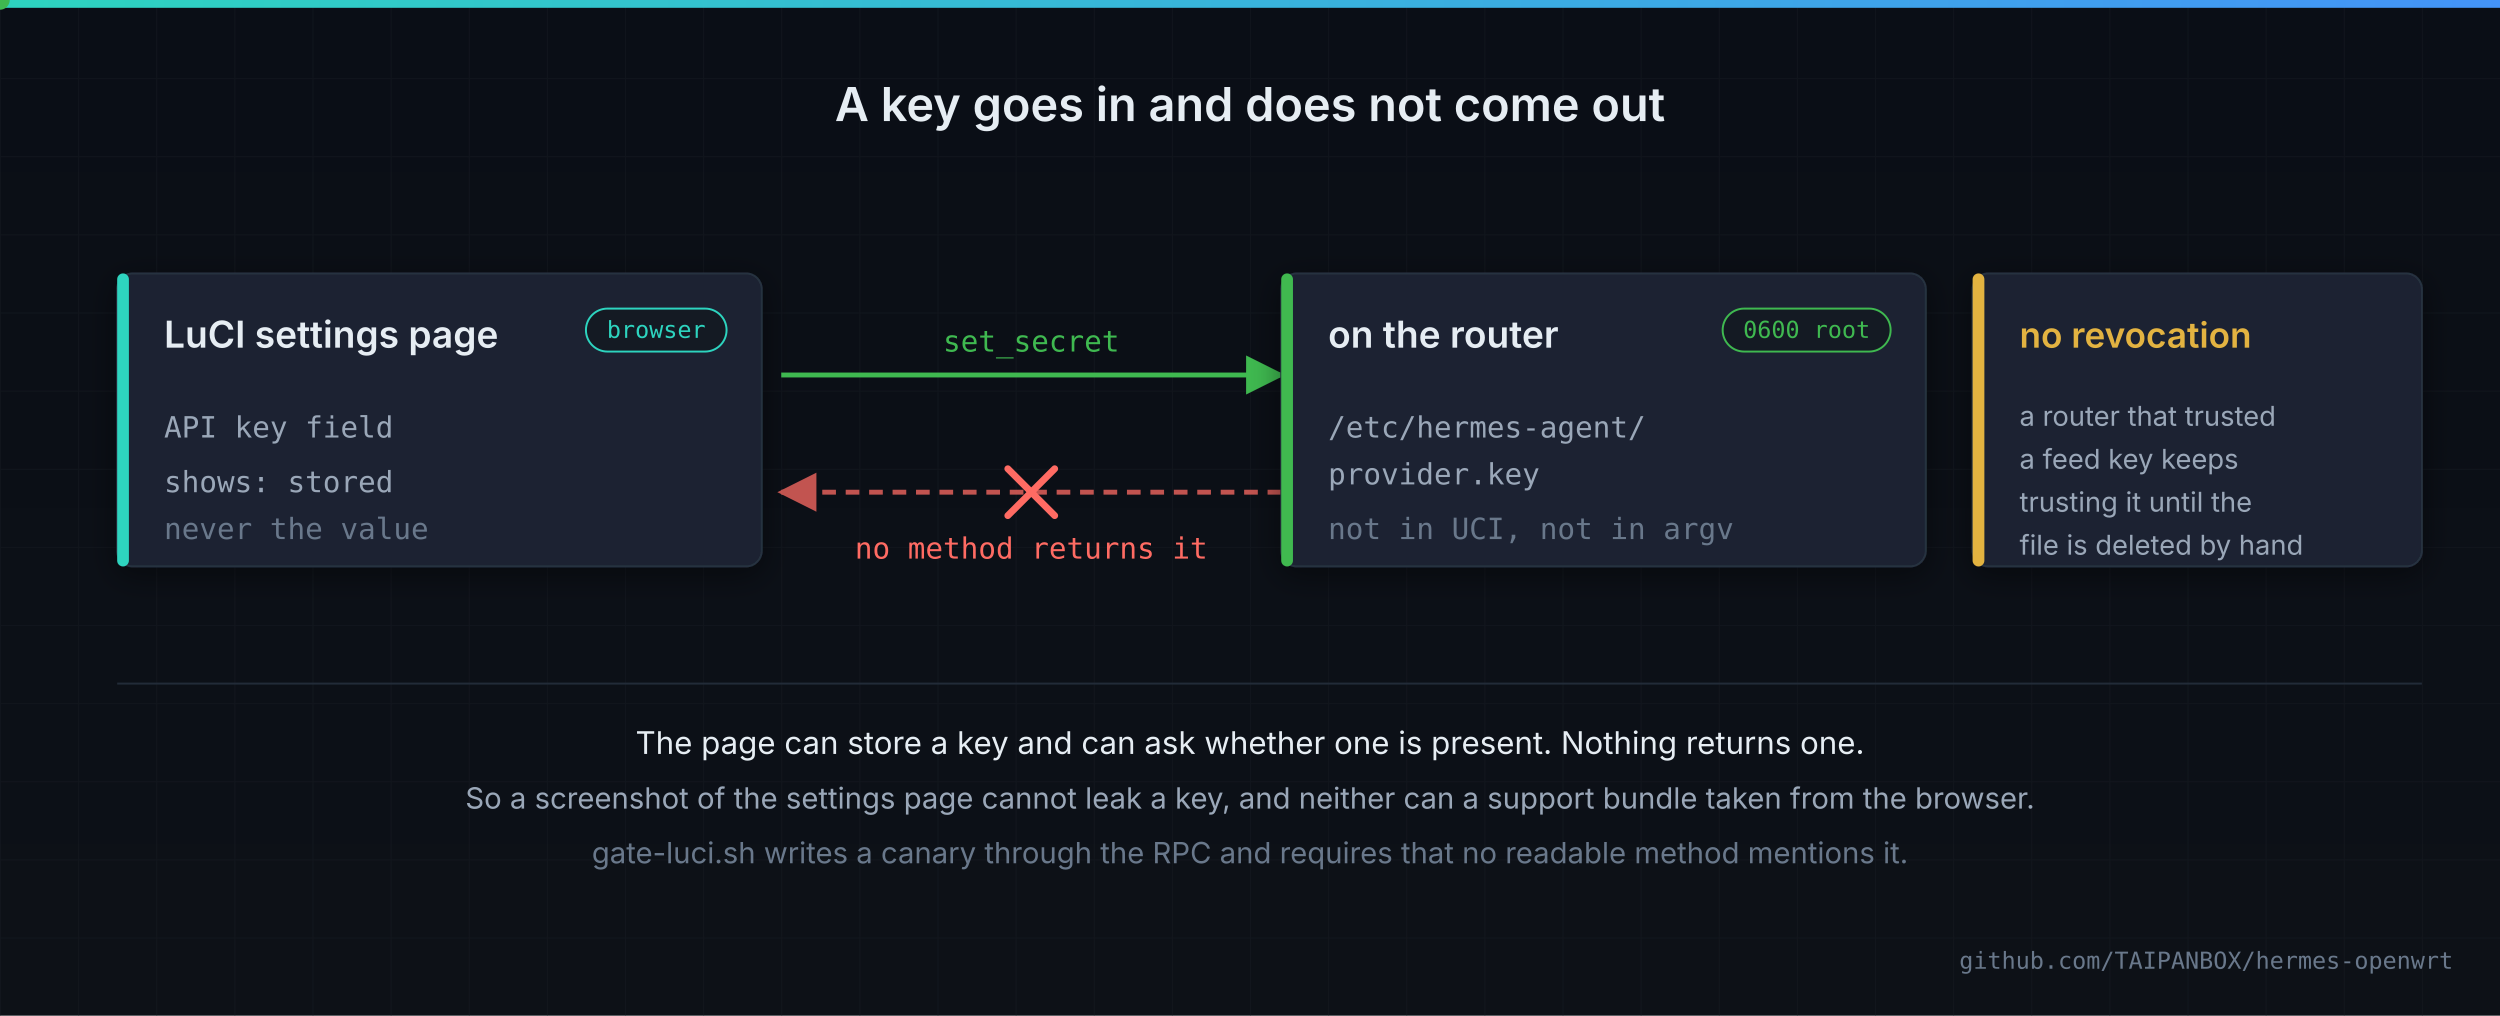
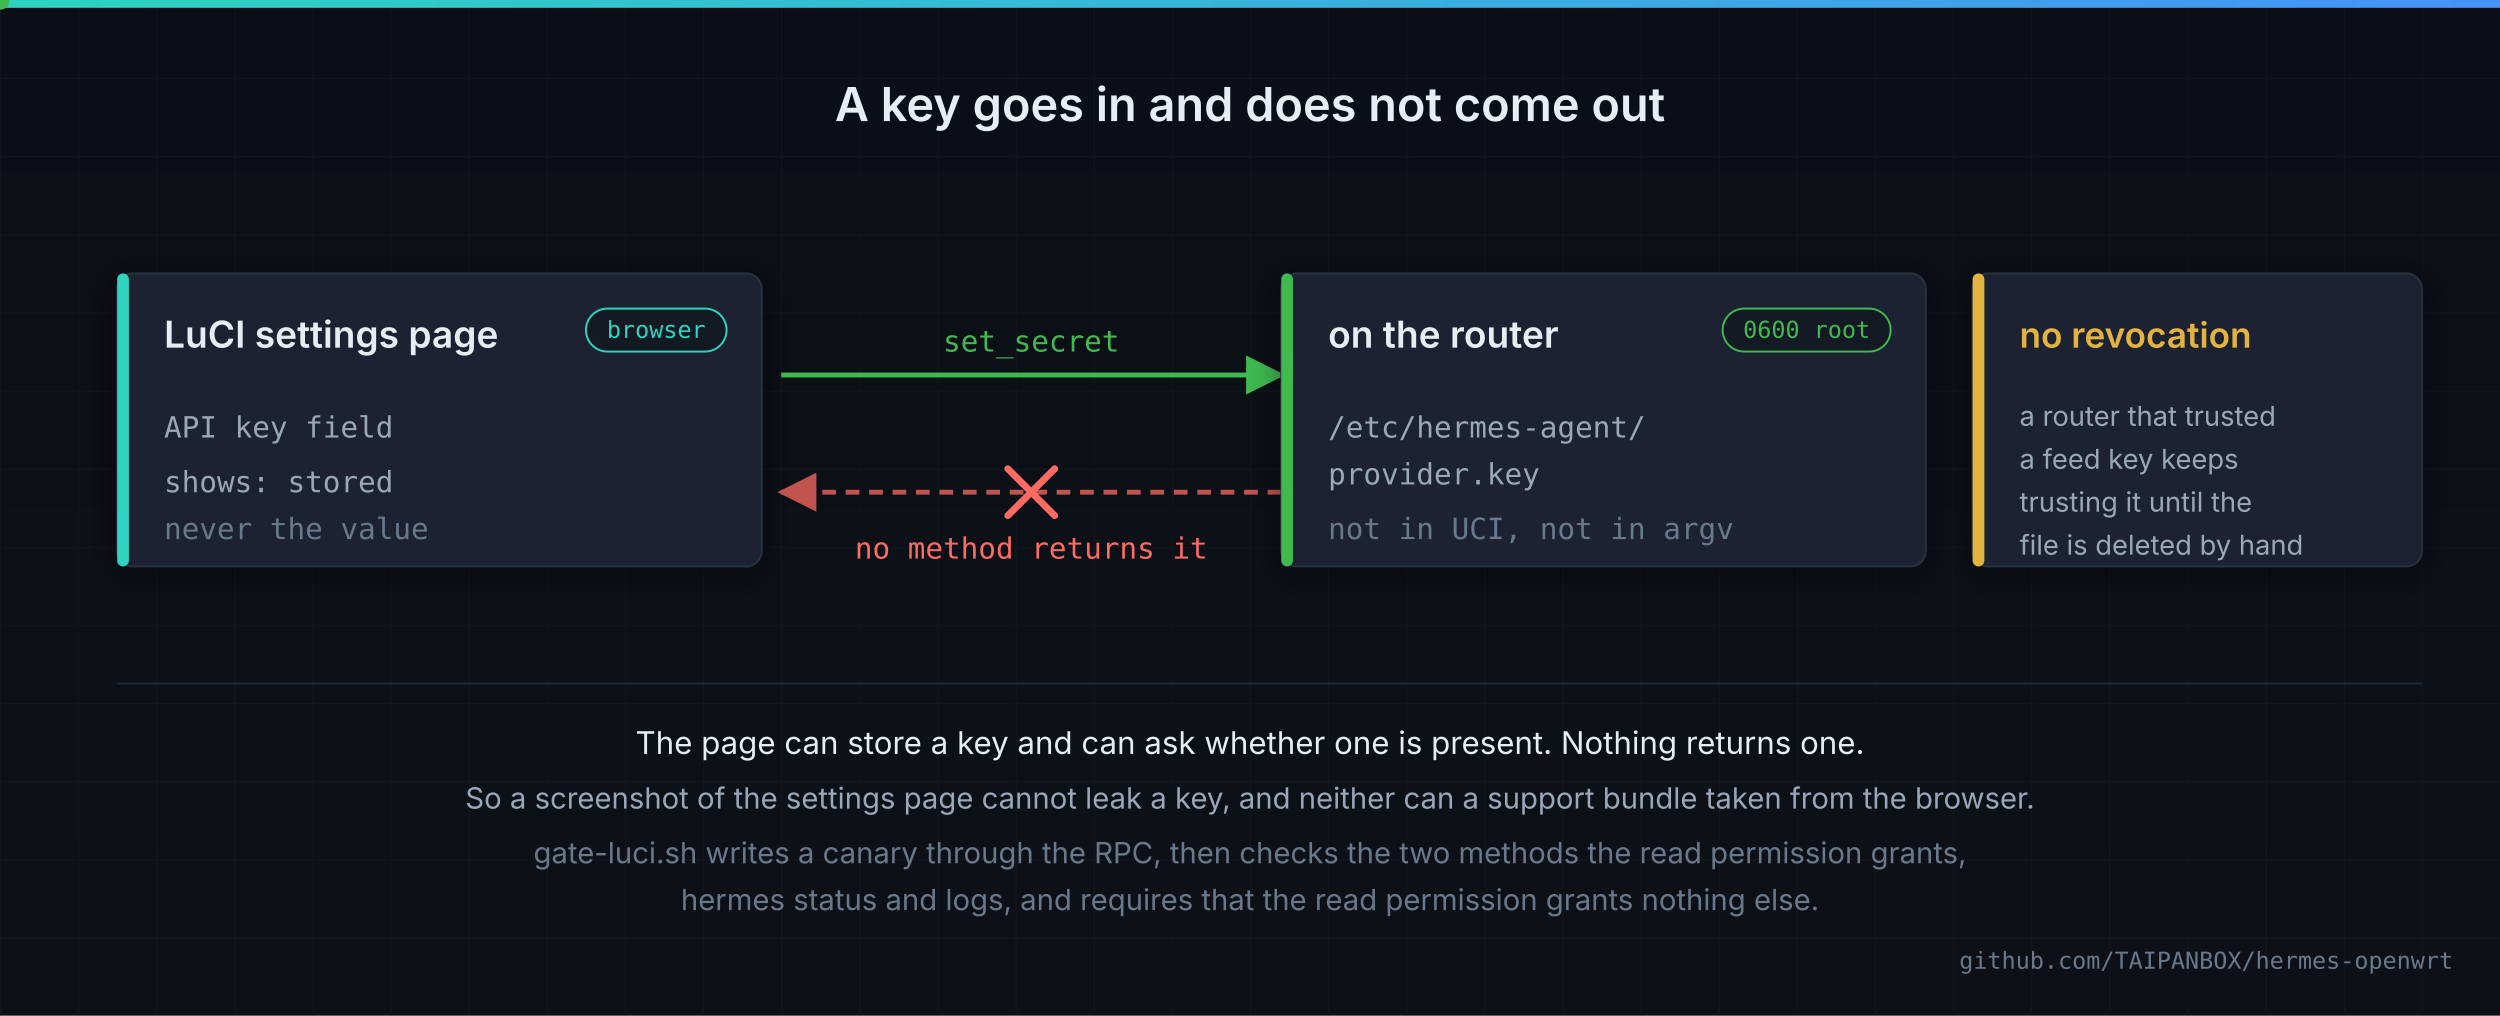
<svg xmlns="http://www.w3.org/2000/svg" width="1280" height="520" viewBox="0 0 1280 520">
  <defs>
    <linearGradient id="bg" x1="0" y1="0" x2="0" y2="1">
      <stop offset="0" stop-color="#0a0e16" />
      <stop offset="1" stop-color="#0d1117" />
    </linearGradient>
    <linearGradient id="accent" x1="0" y1="0" x2="1" y2="0">
      <stop offset="0" stop-color="#2dd4bf" />
      <stop offset="1" stop-color="#4493f8" />
    </linearGradient>
    <pattern id="grid" width="40" height="40" patternUnits="userSpaceOnUse">
      <path d="M 40 0 L 0 0 0 40" fill="none" stroke="#161b22" stroke-width="1" />
    </pattern>
    <filter id="soft" x="-20%" y="-20%" width="140%" height="140%">
      <feDropShadow dx="0" dy="4" stdDeviation="8" flood-color="#000000" flood-opacity="0.45" />
    </filter>
    <marker id="arrowT" viewBox="0 0 10 10" refX="9" refY="5" markerWidth="8" markerHeight="8" orient="auto">
      <path d="M 0 0 L 10 5 L 0 10 z" fill="#3fb950" />
    </marker>
    <marker id="arrowR" viewBox="0 0 10 10" refX="9" refY="5" markerWidth="8" markerHeight="8" orient="auto">
      <path d="M 0 0 L 10 5 L 0 10 z" fill="#ff6b63" />
    </marker>
  </defs>
  <rect x="0" y="0" width="1280" height="520" fill="url(#bg)" />
  <rect x="0" y="0" width="1280" height="520" fill="url(#grid)" opacity="0.5" />
  <rect x="0" y="0" width="1280" height="4" fill="url(#accent)" />
  <text x="640" y="62" font-size="24" font-weight="600" fill="#e6edf3" font-family="ui-sans-serif, -apple-system, Segoe UI, sans-serif" text-anchor="middle">A key goes in and does not come out</text>
  <g filter="url(#soft)">
    <rect x="60" y="140" width="330" height="150" rx="8" fill="#1b2331" stroke="#283341" />
    <rect x="60" y="140" width="6" height="150" rx="3" fill="#2dd4bf" />
  </g>
  <text x="84" y="178" font-size="19" font-weight="600" fill="#e6edf3" font-family="ui-sans-serif, -apple-system, Segoe UI, sans-serif">LuCI settings page</text>
  <rect x="300" y="158" width="72" height="22" rx="11" fill="#141a23" stroke="#2dd4bf" />
  <text x="336" y="173" font-size="12" fill="#2dd4bf" font-family="ui-monospace, SFMono-Regular, Menlo, monospace" text-anchor="middle">browser</text>
  <text x="84" y="224" font-size="15" fill="#9aa7b8" font-family="ui-monospace, SFMono-Regular, Menlo, monospace">API key field</text>
  <text x="84" y="252" font-size="15" fill="#9aa7b8" font-family="ui-monospace, SFMono-Regular, Menlo, monospace">shows: stored</text>
  <text x="84" y="276" font-size="15" fill="#69788b" font-family="ui-monospace, SFMono-Regular, Menlo, monospace">never the value</text>
  <line x1="400" y1="192" x2="656" y2="192" stroke="#3fb950" stroke-width="2.5" marker-end="url(#arrowT)" />
  <text x="528" y="180" font-size="15" fill="#3fb950" font-family="ui-monospace, SFMono-Regular, Menlo, monospace" text-anchor="middle">set_secret</text>
  <circle r="5" fill="#3fb950">
    <animateMotion dur="4s" repeatCount="indefinite" path="M 400 192 L 650 192" />
    <animate attributeName="opacity" values="0;1;1;0" keyTimes="0;0.1;0.9;1" dur="4s" repeatCount="indefinite" />
  </circle>
  <line x1="656" y1="252" x2="400" y2="252" stroke="#ff6b63" stroke-width="2.5" stroke-dasharray="7 5" marker-end="url(#arrowR)" opacity="0.75" />
  <text x="528" y="286" font-size="15" fill="#ff6b63" font-family="ui-monospace, SFMono-Regular, Menlo, monospace" text-anchor="middle">no method returns it</text>
  <g stroke="#ff6b63" stroke-width="3.5" stroke-linecap="round">
    <line x1="516" y1="240" x2="540" y2="264" />
    <line x1="540" y1="240" x2="516" y2="264" />
    <animate attributeName="opacity" values="0.6;1;0.6" dur="3s" repeatCount="indefinite" />
  </g>
  <g filter="url(#soft)">
    <rect x="656" y="140" width="330" height="150" rx="8" fill="#1b2331" stroke="#283341" />
    <rect x="656" y="140" width="6" height="150" rx="3" fill="#3fb950" />
  </g>
  <text x="680" y="178" font-size="19" font-weight="600" fill="#e6edf3" font-family="ui-sans-serif, -apple-system, Segoe UI, sans-serif">on the router</text>
  <rect x="882" y="158" width="86" height="22" rx="11" fill="#141a23" stroke="#3fb950" />
  <text x="925" y="173" font-size="12" fill="#3fb950" font-family="ui-monospace, SFMono-Regular, Menlo, monospace" text-anchor="middle">0600 root</text>
  <text x="680" y="224" font-size="15" fill="#9aa7b8" font-family="ui-monospace, SFMono-Regular, Menlo, monospace">/etc/hermes-agent/</text>
  <text x="680" y="248" font-size="15" fill="#9aa7b8" font-family="ui-monospace, SFMono-Regular, Menlo, monospace">provider.key</text>
  <text x="680" y="276" font-size="15" fill="#69788b" font-family="ui-monospace, SFMono-Regular, Menlo, monospace">not in UCI, not in argv</text>
  <g filter="url(#soft)">
    <rect x="1010" y="140" width="230" height="150" rx="8" fill="#1b2331" stroke="#283341" />
    <rect x="1010" y="140" width="6" height="150" rx="3" fill="#e3b341" />
  </g>
  <text x="1034" y="178" font-size="18" font-weight="600" fill="#e3b341" font-family="ui-sans-serif, -apple-system, Segoe UI, sans-serif">no revocation</text>
  <text x="1034" y="218" font-size="14" fill="#9aa7b8" font-family="ui-sans-serif, -apple-system, Segoe UI, sans-serif">a router that trusted</text>
  <text x="1034" y="240" font-size="14" fill="#9aa7b8" font-family="ui-sans-serif, -apple-system, Segoe UI, sans-serif">a feed key keeps</text>
  <text x="1034" y="262" font-size="14" fill="#9aa7b8" font-family="ui-sans-serif, -apple-system, Segoe UI, sans-serif">trusting it until the</text>
  <text x="1034" y="284" font-size="14" fill="#9aa7b8" font-family="ui-sans-serif, -apple-system, Segoe UI, sans-serif">file is deleted by hand</text>
  <line x1="60" y1="350" x2="1240" y2="350" stroke="#222b38" stroke-width="1" />
  <text x="640" y="386" font-size="16" fill="#e6edf3" font-family="ui-sans-serif, -apple-system, Segoe UI, sans-serif" text-anchor="middle">The page can store a key and can ask whether one is present. Nothing returns one.</text>
  <text x="640" y="414" font-size="15" fill="#9aa7b8" font-family="ui-sans-serif, -apple-system, Segoe UI, sans-serif" text-anchor="middle">So a screenshot of the settings page cannot leak a key, and neither can a support bundle taken from the browser.</text>
-   <text x="640" y="442" font-size="15" fill="#69788b" font-family="ui-sans-serif, -apple-system, Segoe UI, sans-serif" text-anchor="middle">gate-luci.sh writes a canary through the RPC and requires that no readable method mentions it.</text>
+   <text x="640" y="442" font-size="15" fill="#69788b" font-family="ui-sans-serif, -apple-system, Segoe UI, sans-serif" text-anchor="middle">gate-luci.sh writes a canary through the RPC, then checks the two methods the read permission grants,</text>
+   <text x="640" y="466" font-size="15" fill="#69788b" font-family="ui-sans-serif, -apple-system, Segoe UI, sans-serif" text-anchor="middle">hermes status and logs, and requires that the read permission grants nothing else.</text>
  <text x="1256" y="496" font-size="12" fill="#69788b" font-family="ui-monospace, SFMono-Regular, Menlo, monospace" text-anchor="end">github.com/TAIPANBOX/hermes-openwrt</text>
</svg>
